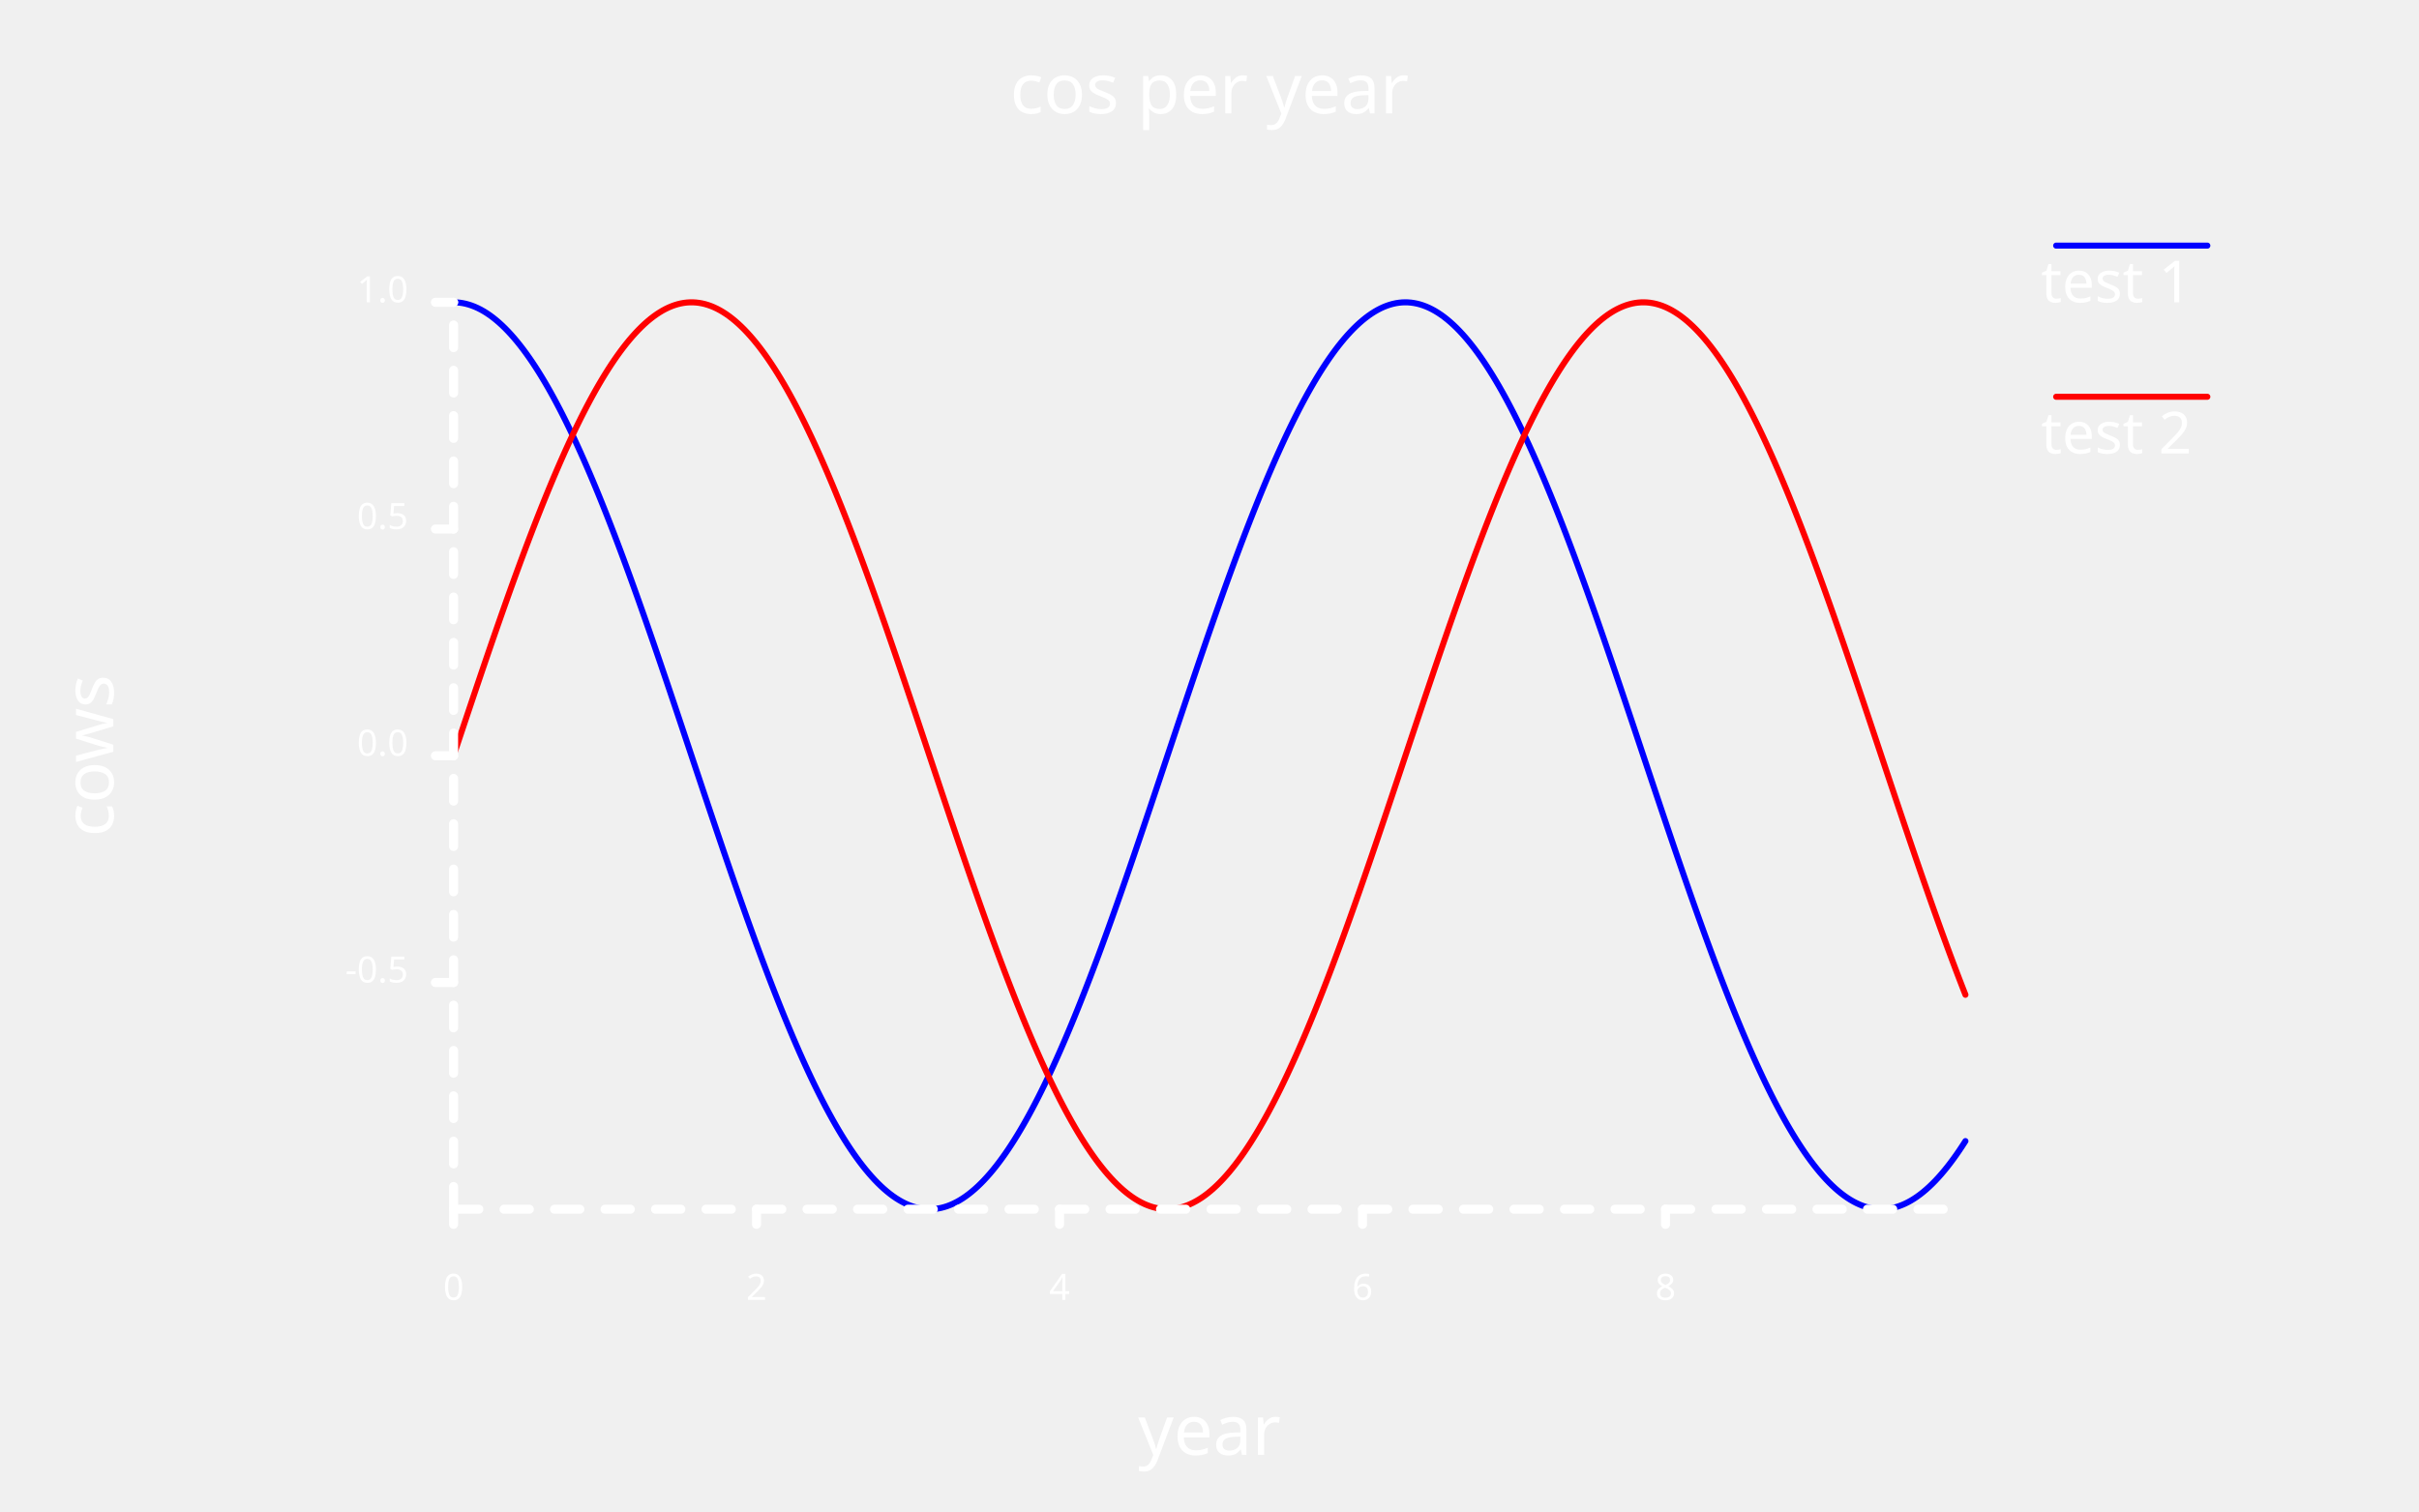
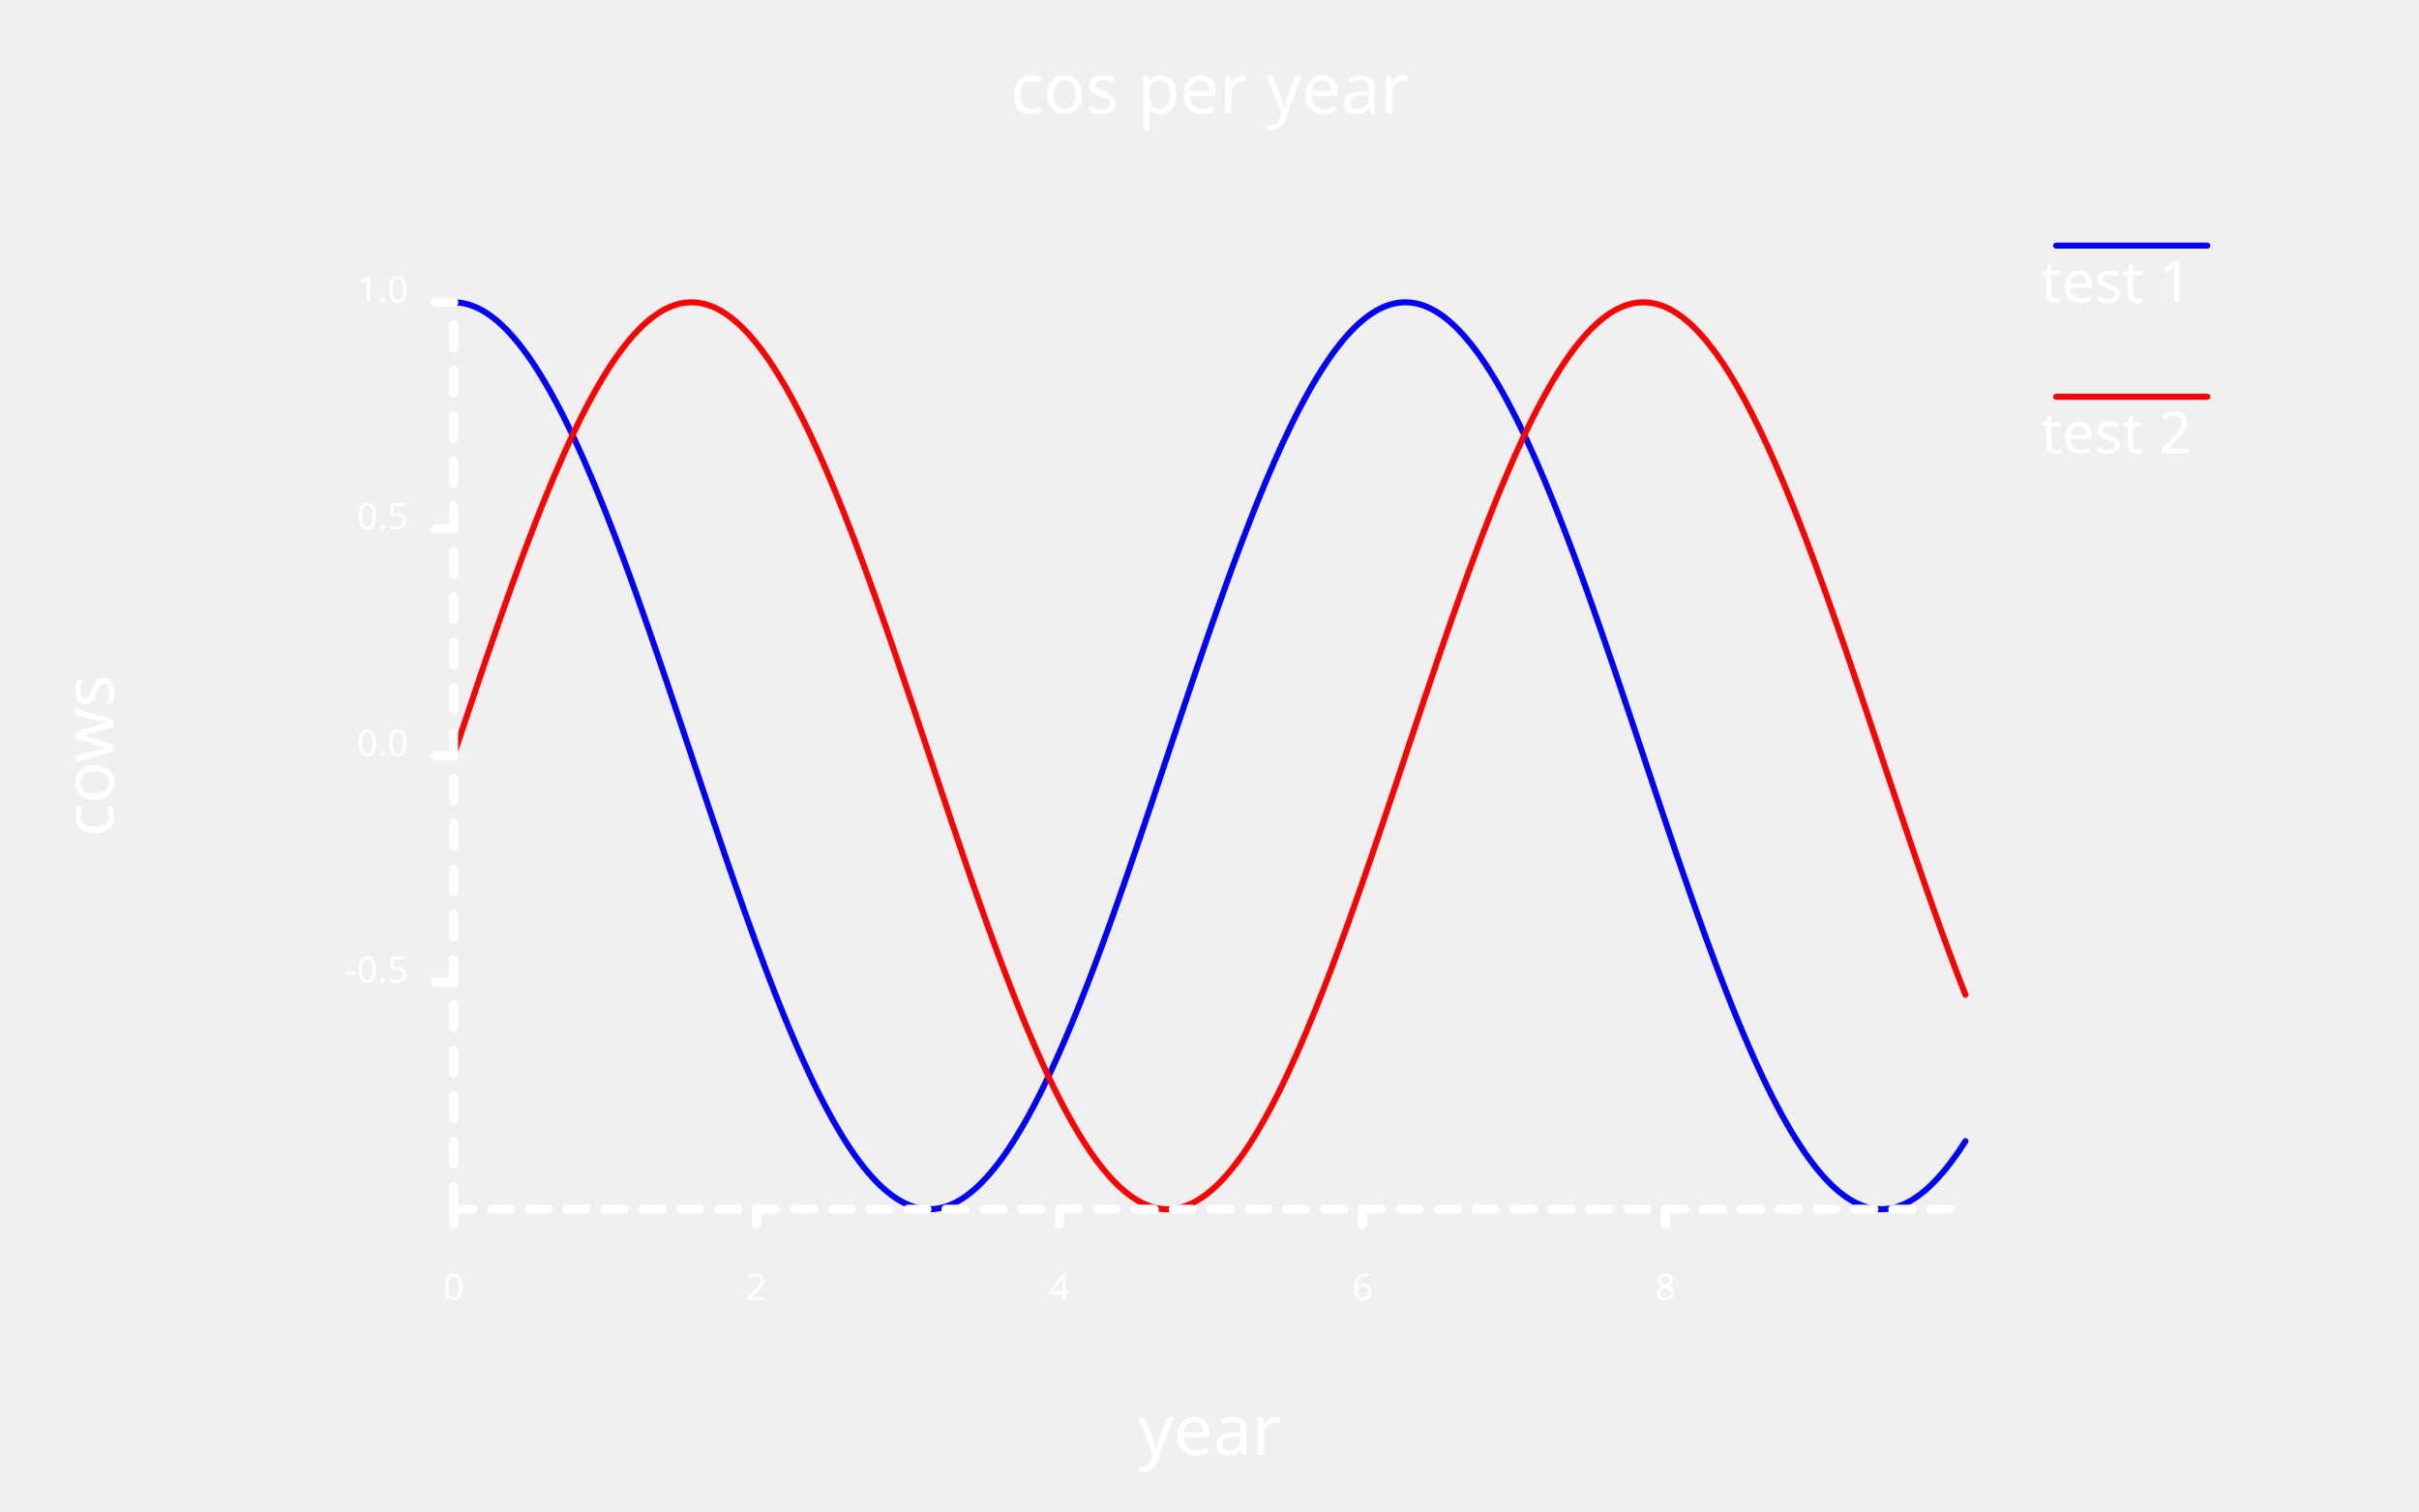
<svg xmlns="http://www.w3.org/2000/svg" width="800" class="poloto_background poloto" height="500" viewBox="0 0 800 500">
  <style>.poloto { stroke-linecap:round; stroke-linejoin:round; font-family: 'Tahoma', sans-serif; stroke-width:2; } .scatter{stroke-width:7} .poloto_text{fill: white;} .poloto_axis_lines{stroke: white;stroke-width:3;fill:none;stroke-dasharray:none} .poloto_background{background-color: #262626;} .poloto0stroke{stroke:  blue;} .poloto1stroke{stroke:  red;} .poloto2stroke{stroke:  green;} .poloto3stroke{stroke:  gold;} .poloto4stroke{stroke:  aqua;} .poloto5stroke{stroke:  lime;} .poloto6stroke{stroke:  orange;} .poloto7stroke{stroke:  chocolate;} .poloto0fill{fill:blue;} .poloto1fill{fill:red;} .poloto2fill{fill:green;} .poloto3fill{fill:gold;} .poloto4fill{fill:aqua;} .poloto5fill{fill:lime;} .poloto6fill{fill:orange;} .poloto7fill{fill:chocolate;}</style>
  <text class="poloto_text" alignment-baseline="middle" text-anchor="start" font-size="large" x="675" y="100">test 1</text>
  <line class="poloto0stroke poloto0legend" stroke="black" x1="680" x2="730" y1="81.25" y2="81.25" />
  <path class="poloto0stroke" fill="none" stroke="black" d=" M 150 100 L 151.002 100.03 L 152.004 100.12 L 153.006 100.27 L 154.008 100.48 L 155.01 100.749 L 156.012 101.079 L 157.014 101.468 L 158.016 101.916 L 159.018 102.423 L 160.02 102.99 L 161.022 103.615 L 162.024 104.299 L 163.026 105.042 L 164.028 105.842 L 165.03 106.7 L 166.032 107.615 L 167.034 108.587 L 168.036 109.615 L 169.038 110.7 L 170.04 111.841 L 171.042 113.037 L 172.044 114.287 L 173.046 115.592 L 174.048 116.951 L 175.05 118.363 L 176.052 119.827 L 177.054 121.344 L 178.056 122.912 L 179.058 124.531 L 180.06 126.2 L 181.062 127.918 L 182.064 129.686 L 183.066 131.501 L 184.068 133.364 L 185.07 135.274 L 186.072 137.229 L 187.074 139.23 L 188.076 141.275 L 189.078 143.363 L 190.08 145.494 L 191.082 147.667 L 192.084 149.881 L 193.086 152.134 L 194.088 154.427 L 195.09 156.759 L 196.092 159.127 L 197.094 161.532 L 198.096 163.972 L 199.098 166.447 L 200.1 168.955 L 201.102 171.495 L 202.104 174.067 L 203.106 176.669 L 204.108 179.301 L 205.11 181.961 L 206.112 184.648 L 207.114 187.361 L 208.116 190.099 L 209.118 192.861 L 210.12 195.646 L 211.122 198.453 L 212.124 201.281 L 213.126 204.128 L 214.128 206.993 L 215.13 209.875 L 216.132 212.774 L 217.134 215.687 L 218.136 218.614 L 219.138 221.554 L 220.14 224.505 L 221.142 227.466 L 222.144 230.437 L 223.146 233.415 L 224.148 236.399 L 225.15 239.39 L 226.152 242.384 L 227.154 245.381 L 228.156 248.381 L 229.158 251.381 L 230.16 254.38 L 231.162 257.378 L 232.164 260.372 L 233.166 263.363 L 234.168 266.348 L 235.17 269.327 L 236.172 272.298 L 237.174 275.26 L 238.176 278.212 L 239.178 281.152 L 240.18 284.08 L 241.182 286.995 L 242.184 289.895 L 243.186 292.778 L 244.188 295.645 L 245.19 298.494 L 246.192 301.323 L 247.194 304.131 L 248.196 306.918 L 249.198 309.682 L 250.2 312.422 L 251.202 315.137 L 252.204 317.827 L 253.206 320.489 L 254.208 323.122 L 255.21 325.727 L 256.212 328.301 L 257.214 330.844 L 258.216 333.355 L 259.218 335.832 L 260.22 338.275 L 261.222 340.683 L 262.224 343.054 L 263.226 345.389 L 264.228 347.685 L 265.23 349.942 L 266.232 352.159 L 267.234 354.335 L 268.236 356.469 L 269.238 358.561 L 270.24 360.609 L 271.242 362.613 L 272.244 364.572 L 273.246 366.486 L 274.248 368.352 L 275.251 370.172 L 276.253 371.943 L 277.255 373.665 L 278.257 375.338 L 279.259 376.961 L 280.261 378.533 L 281.263 380.054 L 282.265 381.523 L 283.267 382.939 L 284.269 384.302 L 285.271 385.611 L 286.273 386.866 L 287.275 388.066 L 288.277 389.211 L 289.279 390.3 L 290.281 391.334 L 291.283 392.31 L 292.285 393.23 L 293.287 394.092 L 294.289 394.897 L 295.291 395.644 L 296.293 396.332 L 297.295 396.963 L 298.297 397.534 L 299.299 398.046 L 300.301 398.499 L 301.303 398.893 L 302.305 399.227 L 303.307 399.501 L 304.309 399.716 L 305.311 399.87 L 306.313 399.965 L 307.315 400 L 308.317 399.975 L 309.319 399.89 L 310.321 399.744 L 311.323 399.539 L 312.325 399.274 L 313.327 398.95 L 314.329 398.566 L 315.331 398.122 L 316.333 397.619 L 317.335 397.057 L 318.337 396.437 L 319.339 395.757 L 320.341 395.02 L 321.343 394.224 L 322.345 393.371 L 323.347 392.46 L 324.349 391.493 L 325.351 390.469 L 326.353 389.388 L 327.355 388.252 L 328.357 387.061 L 329.359 385.815 L 330.361 384.514 L 331.363 383.16 L 332.365 381.752 L 333.367 380.292 L 334.369 378.779 L 335.371 377.215 L 336.373 375.6 L 337.375 373.935 L 338.377 372.221 L 339.379 370.457 L 340.381 368.645 L 341.383 366.786 L 342.385 364.88 L 343.387 362.928 L 344.389 360.931 L 345.391 358.89 L 346.393 356.805 L 347.395 354.677 L 348.397 352.508 L 349.399 350.297 L 350.401 348.047 L 351.403 345.757 L 352.405 343.429 L 353.407 341.063 L 354.409 338.661 L 355.411 336.224 L 356.413 333.752 L 357.415 331.246 L 358.417 328.709 L 359.419 326.139 L 360.421 323.539 L 361.423 320.91 L 362.425 318.252 L 363.427 315.567 L 364.429 312.856 L 365.431 310.12 L 366.433 307.36 L 367.435 304.576 L 368.437 301.771 L 369.439 298.945 L 370.441 296.1 L 371.443 293.236 L 372.445 290.355 L 373.447 287.458 L 374.449 284.546 L 375.451 281.619 L 376.453 278.681 L 377.455 275.731 L 378.457 272.77 L 379.459 269.8 L 380.461 266.823 L 381.463 263.839 L 382.465 260.849 L 383.467 257.855 L 384.469 254.858 L 385.471 251.858 L 386.473 248.858 L 387.475 245.859 L 388.477 242.861 L 389.479 239.866 L 390.481 236.875 L 391.483 233.89 L 392.485 230.91 L 393.487 227.939 L 394.489 224.976 L 395.491 222.023 L 396.493 219.082 L 397.495 216.152 L 398.497 213.237 L 399.499 210.336 L 400.501 207.451 L 401.503 204.583 L 402.505 201.733 L 403.507 198.902 L 404.509 196.092 L 405.511 193.303 L 406.513 190.537 L 407.515 187.795 L 408.517 185.078 L 409.519 182.387 L 410.521 179.723 L 411.523 177.086 L 412.525 174.479 L 413.527 171.903 L 414.529 169.357 L 415.531 166.844 L 416.533 164.364 L 417.535 161.918 L 418.537 159.508 L 419.539 157.133 L 420.541 154.796 L 421.543 152.497 L 422.545 150.237 L 423.547 148.017 L 424.549 145.837 L 425.551 143.7 L 426.553 141.604 L 427.555 139.552 L 428.557 137.545 L 429.559 135.582 L 430.561 133.665 L 431.563 131.795 L 432.565 129.972 L 433.567 128.196 L 434.569 126.47 L 435.571 124.793 L 436.573 123.166 L 437.575 121.59 L 438.577 120.065 L 439.579 118.592 L 440.581 117.172 L 441.583 115.805 L 442.585 114.491 L 443.587 113.232 L 444.589 112.028 L 445.591 110.878 L 446.593 109.785 L 447.595 108.747 L 448.597 107.766 L 449.599 106.841 L 450.601 105.974 L 451.603 105.165 L 452.605 104.414 L 453.607 103.72 L 454.609 103.086 L 455.611 102.51 L 456.613 101.993 L 457.615 101.535 L 458.617 101.137 L 459.619 100.798 L 460.621 100.519 L 461.623 100.299 L 462.625 100.14 L 463.627 100.04 L 464.629 100.001 L 465.631 100.021 L 466.633 100.102 L 467.635 100.242 L 468.637 100.442 L 469.639 100.702 L 470.641 101.022 L 471.643 101.402 L 472.645 101.841 L 473.647 102.339 L 474.649 102.896 L 475.651 103.512 L 476.653 104.186 L 477.655 104.919 L 478.657 105.71 L 479.659 106.559 L 480.661 107.465 L 481.663 108.428 L 482.665 109.448 L 483.667 110.524 L 484.669 111.655 L 485.671 112.843 L 486.673 114.084 L 487.675 115.381 L 488.677 116.731 L 489.679 118.134 L 490.681 119.59 L 491.683 121.099 L 492.685 122.659 L 493.687 124.269 L 494.689 125.931 L 495.691 127.641 L 496.693 129.401 L 497.695 131.209 L 498.697 133.064 L 499.699 134.966 L 500.701 136.915 L 501.703 138.908 L 502.705 140.946 L 503.707 143.028 L 504.709 145.152 L 505.711 147.318 L 506.713 149.525 L 507.715 151.773 L 508.717 154.06 L 509.719 156.385 L 510.721 158.747 L 511.723 161.146 L 512.725 163.581 L 513.727 166.05 L 514.729 168.553 L 515.731 171.088 L 516.733 173.655 L 517.735 176.253 L 518.737 178.88 L 519.739 181.535 L 520.741 184.218 L 521.743 186.927 L 522.745 189.661 L 523.747 192.42 L 524.749 195.201 L 525.752 198.005 L 526.754 200.829 L 527.756 203.673 L 528.758 206.535 L 529.76 209.415 L 530.762 212.311 L 531.764 215.222 L 532.766 218.147 L 533.768 221.085 L 534.77 224.034 L 535.772 226.994 L 536.774 229.963 L 537.776 232.94 L 538.778 235.924 L 539.78 238.913 L 540.782 241.907 L 541.784 244.904 L 542.786 247.903 L 543.788 250.903 L 544.79 253.902 L 545.792 256.9 L 546.794 259.896 L 547.796 262.887 L 548.798 265.873 L 549.8 268.853 L 550.802 271.825 L 551.804 274.789 L 552.806 277.742 L 553.808 280.685 L 554.81 283.615 L 555.812 286.532 L 556.814 289.434 L 557.816 292.32 L 558.818 295.19 L 559.82 298.041 L 560.822 300.873 L 561.824 303.685 L 562.826 306.476 L 563.828 309.243 L 564.83 311.987 L 565.832 314.707 L 566.834 317.4 L 567.836 320.066 L 568.838 322.705 L 569.84 325.314 L 570.842 327.893 L 571.844 330.441 L 572.846 332.957 L 573.848 335.44 L 574.85 337.889 L 575.852 340.302 L 576.854 342.679 L 577.856 345.019 L 578.858 347.322 L 579.86 349.585 L 580.862 351.808 L 581.864 353.991 L 582.866 356.132 L 583.868 358.231 L 584.87 360.286 L 585.872 362.297 L 586.874 364.263 L 587.876 366.184 L 588.878 368.058 L 589.88 369.885 L 590.882 371.664 L 591.884 373.394 L 592.886 375.075 L 593.888 376.706 L 594.89 378.287 L 595.892 379.815 L 596.894 381.292 L 597.896 382.717 L 598.898 384.088 L 599.9 385.406 L 600.902 386.67 L 601.904 387.879 L 602.906 389.032 L 603.908 390.131 L 604.91 391.173 L 605.912 392.158 L 606.914 393.087 L 607.916 393.959 L 608.918 394.773 L 609.92 395.529 L 610.922 396.227 L 611.924 396.866 L 612.926 397.447 L 613.928 397.968 L 614.93 398.431 L 615.932 398.834 L 616.934 399.178 L 617.936 399.461 L 618.938 399.686 L 619.94 399.85 L 620.942 399.954 L 621.944 399.998 L 622.946 399.983 L 623.948 399.907 L 624.95 399.772 L 625.952 399.576 L 626.954 399.321 L 627.956 399.006 L 628.958 398.631 L 629.96 398.197 L 630.962 397.703 L 631.964 397.151 L 632.966 396.54 L 633.968 395.87 L 634.97 395.141 L 635.972 394.355 L 636.974 393.511 L 637.976 392.609 L 638.978 391.651 L 639.98 390.636 L 640.982 389.564 L 641.984 388.437 L 642.986 387.254 L 643.988 386.017 L 644.99 384.725 L 645.992 383.379 L 646.994 381.98 L 647.996 380.528 L 648.998 379.023 L 650 377.468" />
  <text class="poloto_text" alignment-baseline="middle" text-anchor="start" font-size="large" x="675" y="150">test 2</text>
  <line class="poloto1stroke poloto1legend" stroke="black" x1="680" x2="730" y1="131.25" y2="131.25" />
  <path class="poloto1stroke" fill="none" stroke="black" d=" M 150 250 L 151.002 247 L 152.004 244.002 L 153.006 241.005 L 154.008 238.013 L 155.01 235.025 L 156.012 232.043 L 157.014 229.069 L 158.016 226.102 L 159.018 223.146 L 160.02 220.2 L 161.022 217.266 L 162.024 214.345 L 163.026 211.438 L 164.028 208.547 L 165.03 205.672 L 166.032 202.815 L 167.034 199.977 L 168.036 197.159 L 169.038 194.362 L 170.04 191.587 L 171.042 188.836 L 172.044 186.109 L 173.046 183.408 L 174.048 180.733 L 175.05 178.086 L 176.052 175.468 L 177.054 172.88 L 178.056 170.322 L 179.058 167.796 L 180.06 165.304 L 181.062 162.845 L 182.064 160.421 L 183.066 158.033 L 184.068 155.681 L 185.07 153.367 L 186.072 151.092 L 187.074 148.857 L 188.076 146.662 L 189.078 144.508 L 190.08 142.397 L 191.082 140.328 L 192.084 138.304 L 193.086 136.324 L 194.088 134.389 L 195.09 132.501 L 196.092 130.66 L 197.094 128.866 L 198.096 127.121 L 199.098 125.425 L 200.1 123.779 L 201.102 122.184 L 202.104 120.639 L 203.106 119.147 L 204.108 117.706 L 205.11 116.319 L 206.112 114.985 L 207.114 113.705 L 208.116 112.48 L 209.118 111.309 L 210.12 110.194 L 211.122 109.135 L 212.124 108.132 L 213.126 107.186 L 214.128 106.298 L 215.13 105.466 L 216.132 104.693 L 217.134 103.977 L 218.136 103.32 L 219.138 102.722 L 220.14 102.183 L 221.142 101.702 L 222.144 101.281 L 223.146 100.92 L 224.148 100.618 L 225.15 100.376 L 226.152 100.193 L 227.154 100.071 L 228.156 100.009 L 229.158 100.006 L 230.16 100.064 L 231.162 100.182 L 232.164 100.359 L 233.166 100.596 L 234.168 100.894 L 235.17 101.25 L 236.172 101.667 L 237.174 102.142 L 238.176 102.677 L 239.178 103.271 L 240.18 103.923 L 241.182 104.634 L 242.184 105.403 L 243.186 106.229 L 244.188 107.114 L 245.19 108.055 L 246.192 109.053 L 247.194 110.108 L 248.196 111.218 L 249.198 112.384 L 250.2 113.605 L 251.202 114.881 L 252.204 116.211 L 253.206 117.594 L 254.208 119.03 L 255.21 120.519 L 256.212 122.059 L 257.214 123.65 L 258.216 125.292 L 259.218 126.984 L 260.22 128.726 L 261.222 130.515 L 262.224 132.353 L 263.226 134.237 L 264.228 136.168 L 265.23 138.144 L 266.232 140.165 L 267.234 142.23 L 268.236 144.338 L 269.238 146.489 L 270.24 148.681 L 271.242 150.913 L 272.244 153.185 L 273.246 155.495 L 274.248 157.844 L 275.251 160.229 L 276.253 162.65 L 277.255 165.107 L 278.257 167.597 L 279.259 170.12 L 280.261 172.675 L 281.263 175.261 L 282.265 177.877 L 283.267 180.521 L 284.269 183.194 L 285.271 185.893 L 286.273 188.618 L 287.275 191.367 L 288.277 194.14 L 289.279 196.935 L 290.281 199.752 L 291.283 202.588 L 292.285 205.444 L 293.287 208.317 L 294.289 211.207 L 295.291 214.113 L 296.293 217.033 L 297.295 219.966 L 298.297 222.911 L 299.299 225.867 L 300.301 228.832 L 301.303 231.806 L 302.305 234.787 L 303.307 237.775 L 304.309 240.767 L 305.311 243.763 L 306.313 246.761 L 307.315 249.761 L 308.317 252.761 L 309.319 255.76 L 310.321 258.756 L 311.323 261.749 L 312.325 264.737 L 313.327 267.72 L 314.329 270.695 L 315.331 273.662 L 316.333 276.619 L 317.335 279.566 L 318.337 282.501 L 319.339 285.423 L 320.341 288.331 L 321.343 291.224 L 322.345 294.1 L 323.347 296.958 L 324.349 299.798 L 325.351 302.618 L 326.353 305.416 L 327.355 308.193 L 328.357 310.946 L 329.359 313.675 L 330.361 316.378 L 331.363 319.055 L 332.365 321.704 L 333.367 324.325 L 334.369 326.916 L 335.371 329.476 L 336.373 332.004 L 337.375 334.499 L 338.377 336.961 L 339.379 339.388 L 340.381 341.779 L 341.383 344.133 L 342.385 346.45 L 343.387 348.728 L 344.389 350.967 L 345.391 353.165 L 346.393 355.322 L 347.395 357.437 L 348.397 359.509 L 349.399 361.537 L 350.401 363.521 L 351.403 365.459 L 352.405 367.351 L 353.407 369.196 L 354.409 370.993 L 355.411 372.742 L 356.413 374.442 L 357.415 376.092 L 358.417 377.691 L 359.419 379.24 L 360.421 380.737 L 361.423 382.181 L 362.425 383.573 L 363.427 384.911 L 364.429 386.195 L 365.431 387.425 L 366.433 388.6 L 367.435 389.719 L 368.437 390.783 L 369.439 391.79 L 370.441 392.74 L 371.443 393.634 L 372.445 394.47 L 373.447 395.248 L 374.449 395.968 L 375.451 396.63 L 376.453 397.233 L 377.455 397.777 L 378.457 398.262 L 379.459 398.688 L 380.461 399.054 L 381.463 399.36 L 382.465 399.607 L 383.467 399.794 L 384.469 399.922 L 385.471 399.989 L 386.473 399.996 L 387.475 399.943 L 388.477 399.83 L 389.479 399.657 L 390.481 399.425 L 391.483 399.133 L 392.485 398.781 L 393.487 398.369 L 394.489 397.898 L 395.491 397.368 L 396.493 396.779 L 397.495 396.131 L 398.497 395.425 L 399.499 394.661 L 400.501 393.839 L 401.503 392.959 L 402.505 392.022 L 403.507 391.029 L 404.509 389.978 L 405.511 388.872 L 406.513 387.711 L 407.515 386.494 L 408.517 385.223 L 409.519 383.897 L 410.521 382.518 L 411.523 381.086 L 412.525 379.602 L 413.527 378.066 L 414.529 376.478 L 415.531 374.84 L 416.533 373.152 L 417.535 371.415 L 418.537 369.629 L 419.539 367.796 L 420.541 365.915 L 421.543 363.988 L 422.545 362.015 L 423.547 359.997 L 424.549 357.936 L 425.551 355.831 L 426.553 353.684 L 427.555 351.496 L 428.557 349.267 L 429.559 346.998 L 430.561 344.69 L 431.563 342.345 L 432.565 339.962 L 433.567 337.544 L 434.569 335.09 L 435.571 332.603 L 436.573 330.082 L 437.575 327.53 L 438.577 324.946 L 439.579 322.333 L 440.581 319.69 L 441.583 317.02 L 442.585 314.323 L 443.587 311.6 L 444.589 308.853 L 445.591 306.082 L 446.593 303.288 L 447.595 300.473 L 448.597 297.638 L 449.599 294.784 L 450.601 291.912 L 451.603 289.024 L 452.605 286.119 L 453.607 283.201 L 454.609 280.269 L 455.611 277.324 L 456.613 274.369 L 457.615 271.405 L 458.617 268.431 L 459.619 265.45 L 460.621 262.464 L 461.623 259.472 L 462.625 256.476 L 463.627 253.478 L 464.629 250.478 L 465.631 247.478 L 466.633 244.479 L 467.635 241.482 L 468.637 238.489 L 469.639 235.501 L 470.641 232.518 L 471.643 229.542 L 472.645 226.574 L 473.647 223.616 L 474.649 220.668 L 475.651 217.732 L 476.653 214.809 L 477.655 211.9 L 478.657 209.006 L 479.659 206.129 L 480.661 203.269 L 481.663 200.428 L 482.665 197.606 L 483.667 194.806 L 484.669 192.028 L 485.671 189.273 L 486.673 186.542 L 487.675 183.836 L 488.677 181.157 L 489.679 178.506 L 490.681 175.883 L 491.683 173.29 L 492.685 170.727 L 493.687 168.197 L 494.689 165.698 L 495.691 163.234 L 496.693 160.804 L 497.695 158.41 L 498.697 156.053 L 499.699 153.733 L 500.701 151.452 L 501.703 149.21 L 502.705 147.009 L 503.707 144.848 L 504.709 142.73 L 505.711 140.655 L 506.713 138.623 L 507.715 136.636 L 508.717 134.694 L 509.719 132.799 L 510.721 130.95 L 511.723 129.149 L 512.725 127.396 L 513.727 125.692 L 514.729 124.038 L 515.731 122.435 L 516.733 120.882 L 517.735 119.381 L 518.737 117.932 L 519.739 116.536 L 520.741 115.194 L 521.743 113.905 L 522.745 112.671 L 523.747 111.492 L 524.749 110.368 L 525.752 109.3 L 526.754 108.288 L 527.756 107.333 L 528.758 106.435 L 529.76 105.595 L 530.762 104.812 L 531.764 104.087 L 532.766 103.421 L 533.768 102.813 L 534.77 102.265 L 535.772 101.775 L 536.774 101.344 L 537.776 100.973 L 538.778 100.662 L 539.78 100.41 L 540.782 100.218 L 541.784 100.087 L 542.786 100.015 L 543.788 100.003 L 544.79 100.051 L 545.792 100.159 L 546.794 100.327 L 547.796 100.555 L 548.798 100.842 L 549.8 101.189 L 550.802 101.596 L 551.804 102.062 L 552.806 102.588 L 553.808 103.172 L 554.81 103.815 L 555.812 104.517 L 556.814 105.276 L 557.816 106.094 L 558.818 106.969 L 559.82 107.901 L 560.822 108.89 L 561.824 109.936 L 562.826 111.038 L 563.828 112.195 L 564.83 113.407 L 565.832 114.674 L 566.834 115.995 L 567.836 117.37 L 568.838 118.798 L 569.84 120.278 L 570.842 121.81 L 571.844 123.394 L 572.846 125.028 L 573.848 126.712 L 574.85 128.445 L 575.852 130.227 L 576.854 132.057 L 577.856 133.934 L 578.858 135.857 L 579.86 137.826 L 580.862 139.84 L 581.864 141.899 L 582.866 144 L 583.868 146.144 L 584.87 148.329 L 585.872 150.555 L 586.874 152.82 L 587.876 155.125 L 588.878 157.467 L 589.88 159.847 L 590.882 162.262 L 591.884 164.713 L 592.886 167.198 L 593.888 169.716 L 594.89 172.266 L 595.892 174.847 L 596.894 177.458 L 597.896 180.098 L 598.898 182.766 L 599.9 185.461 L 600.902 188.182 L 601.904 190.928 L 602.906 193.697 L 603.908 196.489 L 604.91 199.302 L 605.912 202.135 L 606.914 204.988 L 607.916 207.858 L 608.918 210.746 L 609.92 213.649 L 610.922 216.567 L 611.924 219.498 L 612.926 222.441 L 613.928 225.395 L 614.93 228.359 L 615.932 231.332 L 616.934 234.312 L 617.936 237.299 L 618.938 240.29 L 619.94 243.286 L 620.942 246.284 L 621.944 249.283 L 622.946 252.283 L 623.948 255.282 L 624.95 258.279 L 625.952 261.273 L 626.954 264.262 L 627.956 267.245 L 628.958 270.222 L 629.96 273.19 L 630.962 276.149 L 631.964 279.098 L 632.966 282.035 L 633.968 284.959 L 634.97 287.869 L 635.972 290.764 L 636.974 293.643 L 637.976 296.504 L 638.978 299.347 L 639.98 302.17 L 640.982 304.972 L 641.984 307.752 L 642.986 310.509 L 643.988 313.242 L 644.99 315.949 L 645.992 318.631 L 646.994 321.284 L 647.996 323.909 L 648.998 326.505 L 650 329.07" />
  <text class="poloto_text" alignment-baseline="start" text-anchor="middle" font-size="x-large" x="400" y="37.5">cos per year</text>
  <text class="poloto_text" alignment-baseline="start" text-anchor="middle" font-size="x-large" x="400" y="481.25">year</text>
  <text class="poloto_text" alignment-baseline="start" text-anchor="middle" font-size="x-large" transform="rotate(-90,37.5,250)" x="37.5" y="250">cows</text>
  <line class="poloto_axis_lines" stroke="black" x1="150" x2="150" y1="400" y2="405" />
  <text class="poloto_text" alignment-baseline="start" text-anchor="middle" x="150" y="430"> 0</text>
  <line class="poloto_axis_lines" stroke="black" x1="250.2" x2="250.2" y1="400" y2="405" />
  <text class="poloto_text" alignment-baseline="start" text-anchor="middle" x="250.2" y="430"> 2</text>
  <line class="poloto_axis_lines" stroke="black" x1="350.401" x2="350.401" y1="400" y2="405" />
  <text class="poloto_text" alignment-baseline="start" text-anchor="middle" x="350.401" y="430"> 4</text>
  <line class="poloto_axis_lines" stroke="black" x1="450.601" x2="450.601" y1="400" y2="405" />
  <text class="poloto_text" alignment-baseline="start" text-anchor="middle" x="450.601" y="430"> 6</text>
  <line class="poloto_axis_lines" stroke="black" x1="550.802" x2="550.802" y1="400" y2="405" />
  <text class="poloto_text" alignment-baseline="start" text-anchor="middle" x="550.802" y="430"> 8</text>
  <line class="poloto_axis_lines" stroke="black" x1="150" x2="144" y1="325" y2="325" />
  <text class="poloto_text" alignment-baseline="middle" text-anchor="end" x="135" y="325"> -0.5</text>
  <line class="poloto_axis_lines" stroke="black" x1="150" x2="144" y1="250" y2="250" />
  <text class="poloto_text" alignment-baseline="middle" text-anchor="end" x="135" y="250"> 0.0</text>
  <line class="poloto_axis_lines" stroke="black" x1="150" x2="144" y1="175" y2="175" />
  <text class="poloto_text" alignment-baseline="middle" text-anchor="end" x="135" y="175"> 0.5</text>
  <line class="poloto_axis_lines" stroke="black" x1="150" x2="144" y1="100" y2="100" />
  <text class="poloto_text" alignment-baseline="middle" text-anchor="end" x="135" y="100"> 1.0</text>
-   <path stroke="black" fill="none" class="poloto_axis_lines" style="stroke-dasharray:8.35;stroke-dashoffset:-0;" d=" M 150 400 L 650 400" />
+   <path stroke="black" fill="none" class="poloto_axis_lines" style="stroke-dasharray:6.263;stroke-dashoffset:-0;" d=" M 150 400 L 650 400" />
  <path stroke="black" fill="none" class="poloto_axis_lines" style="stroke-dasharray:7.5;stroke-dashoffset:-75;" d=" M 150 400 L 150 100" />
</svg>
